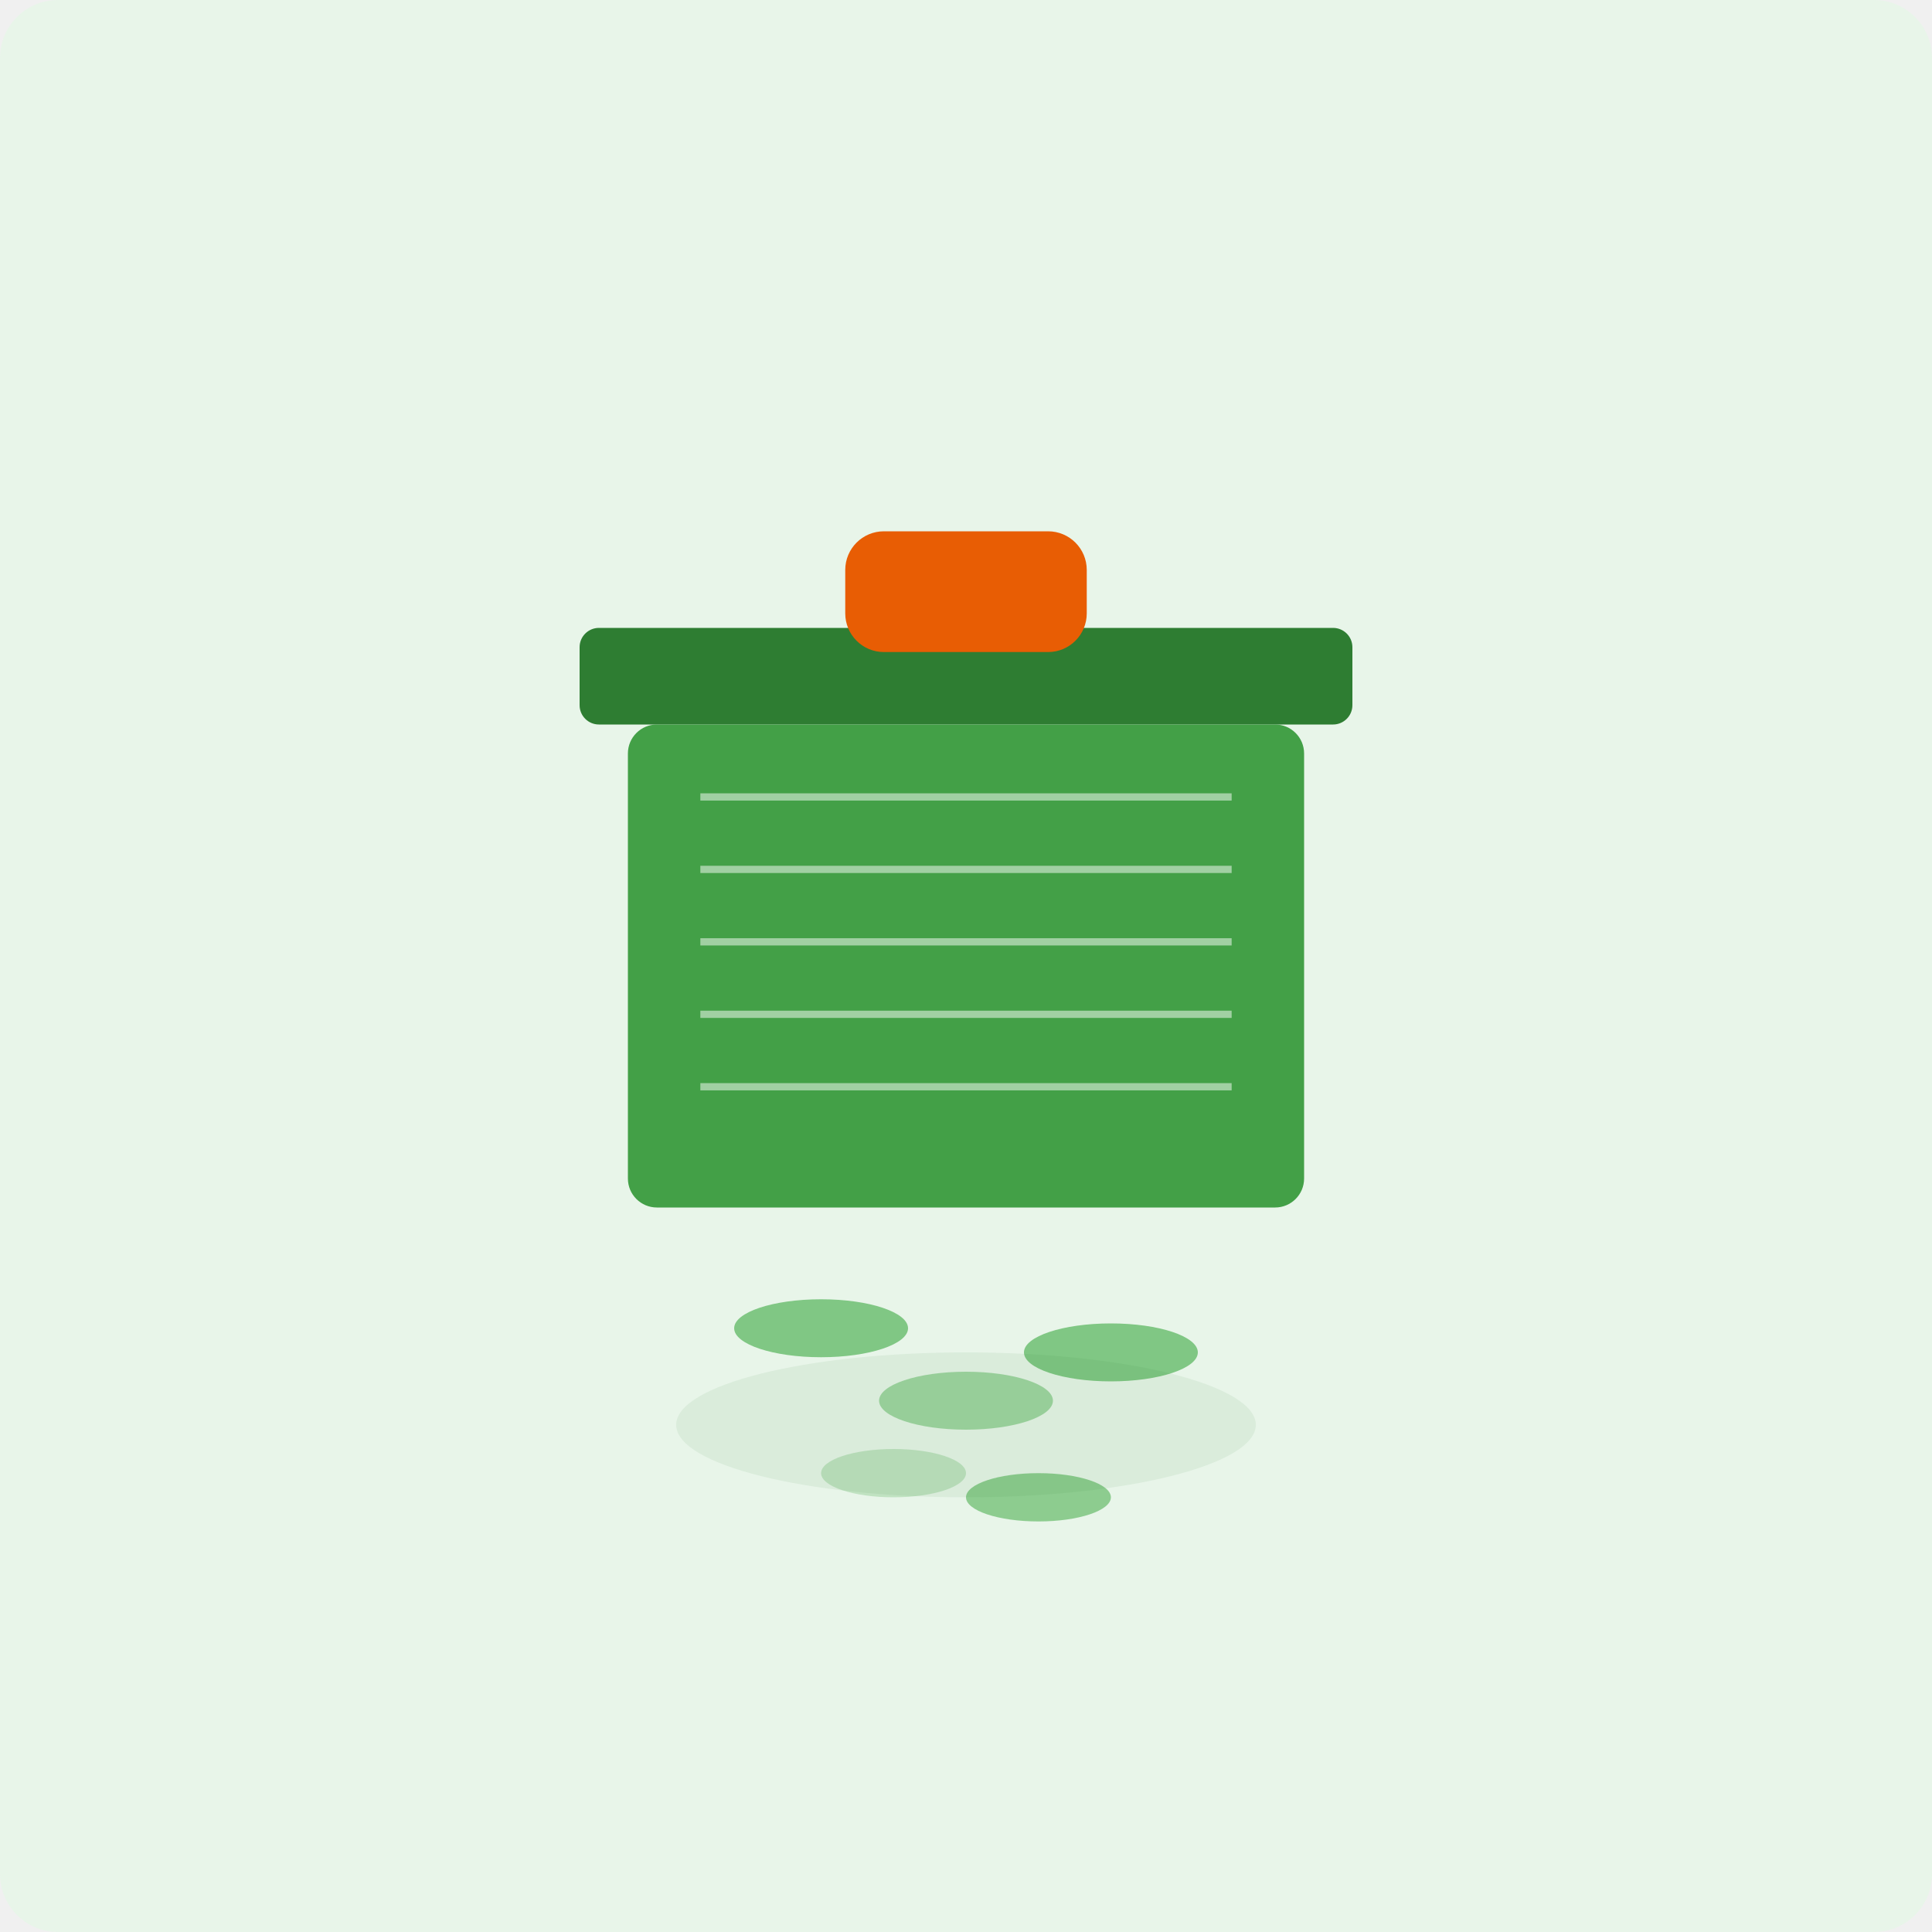
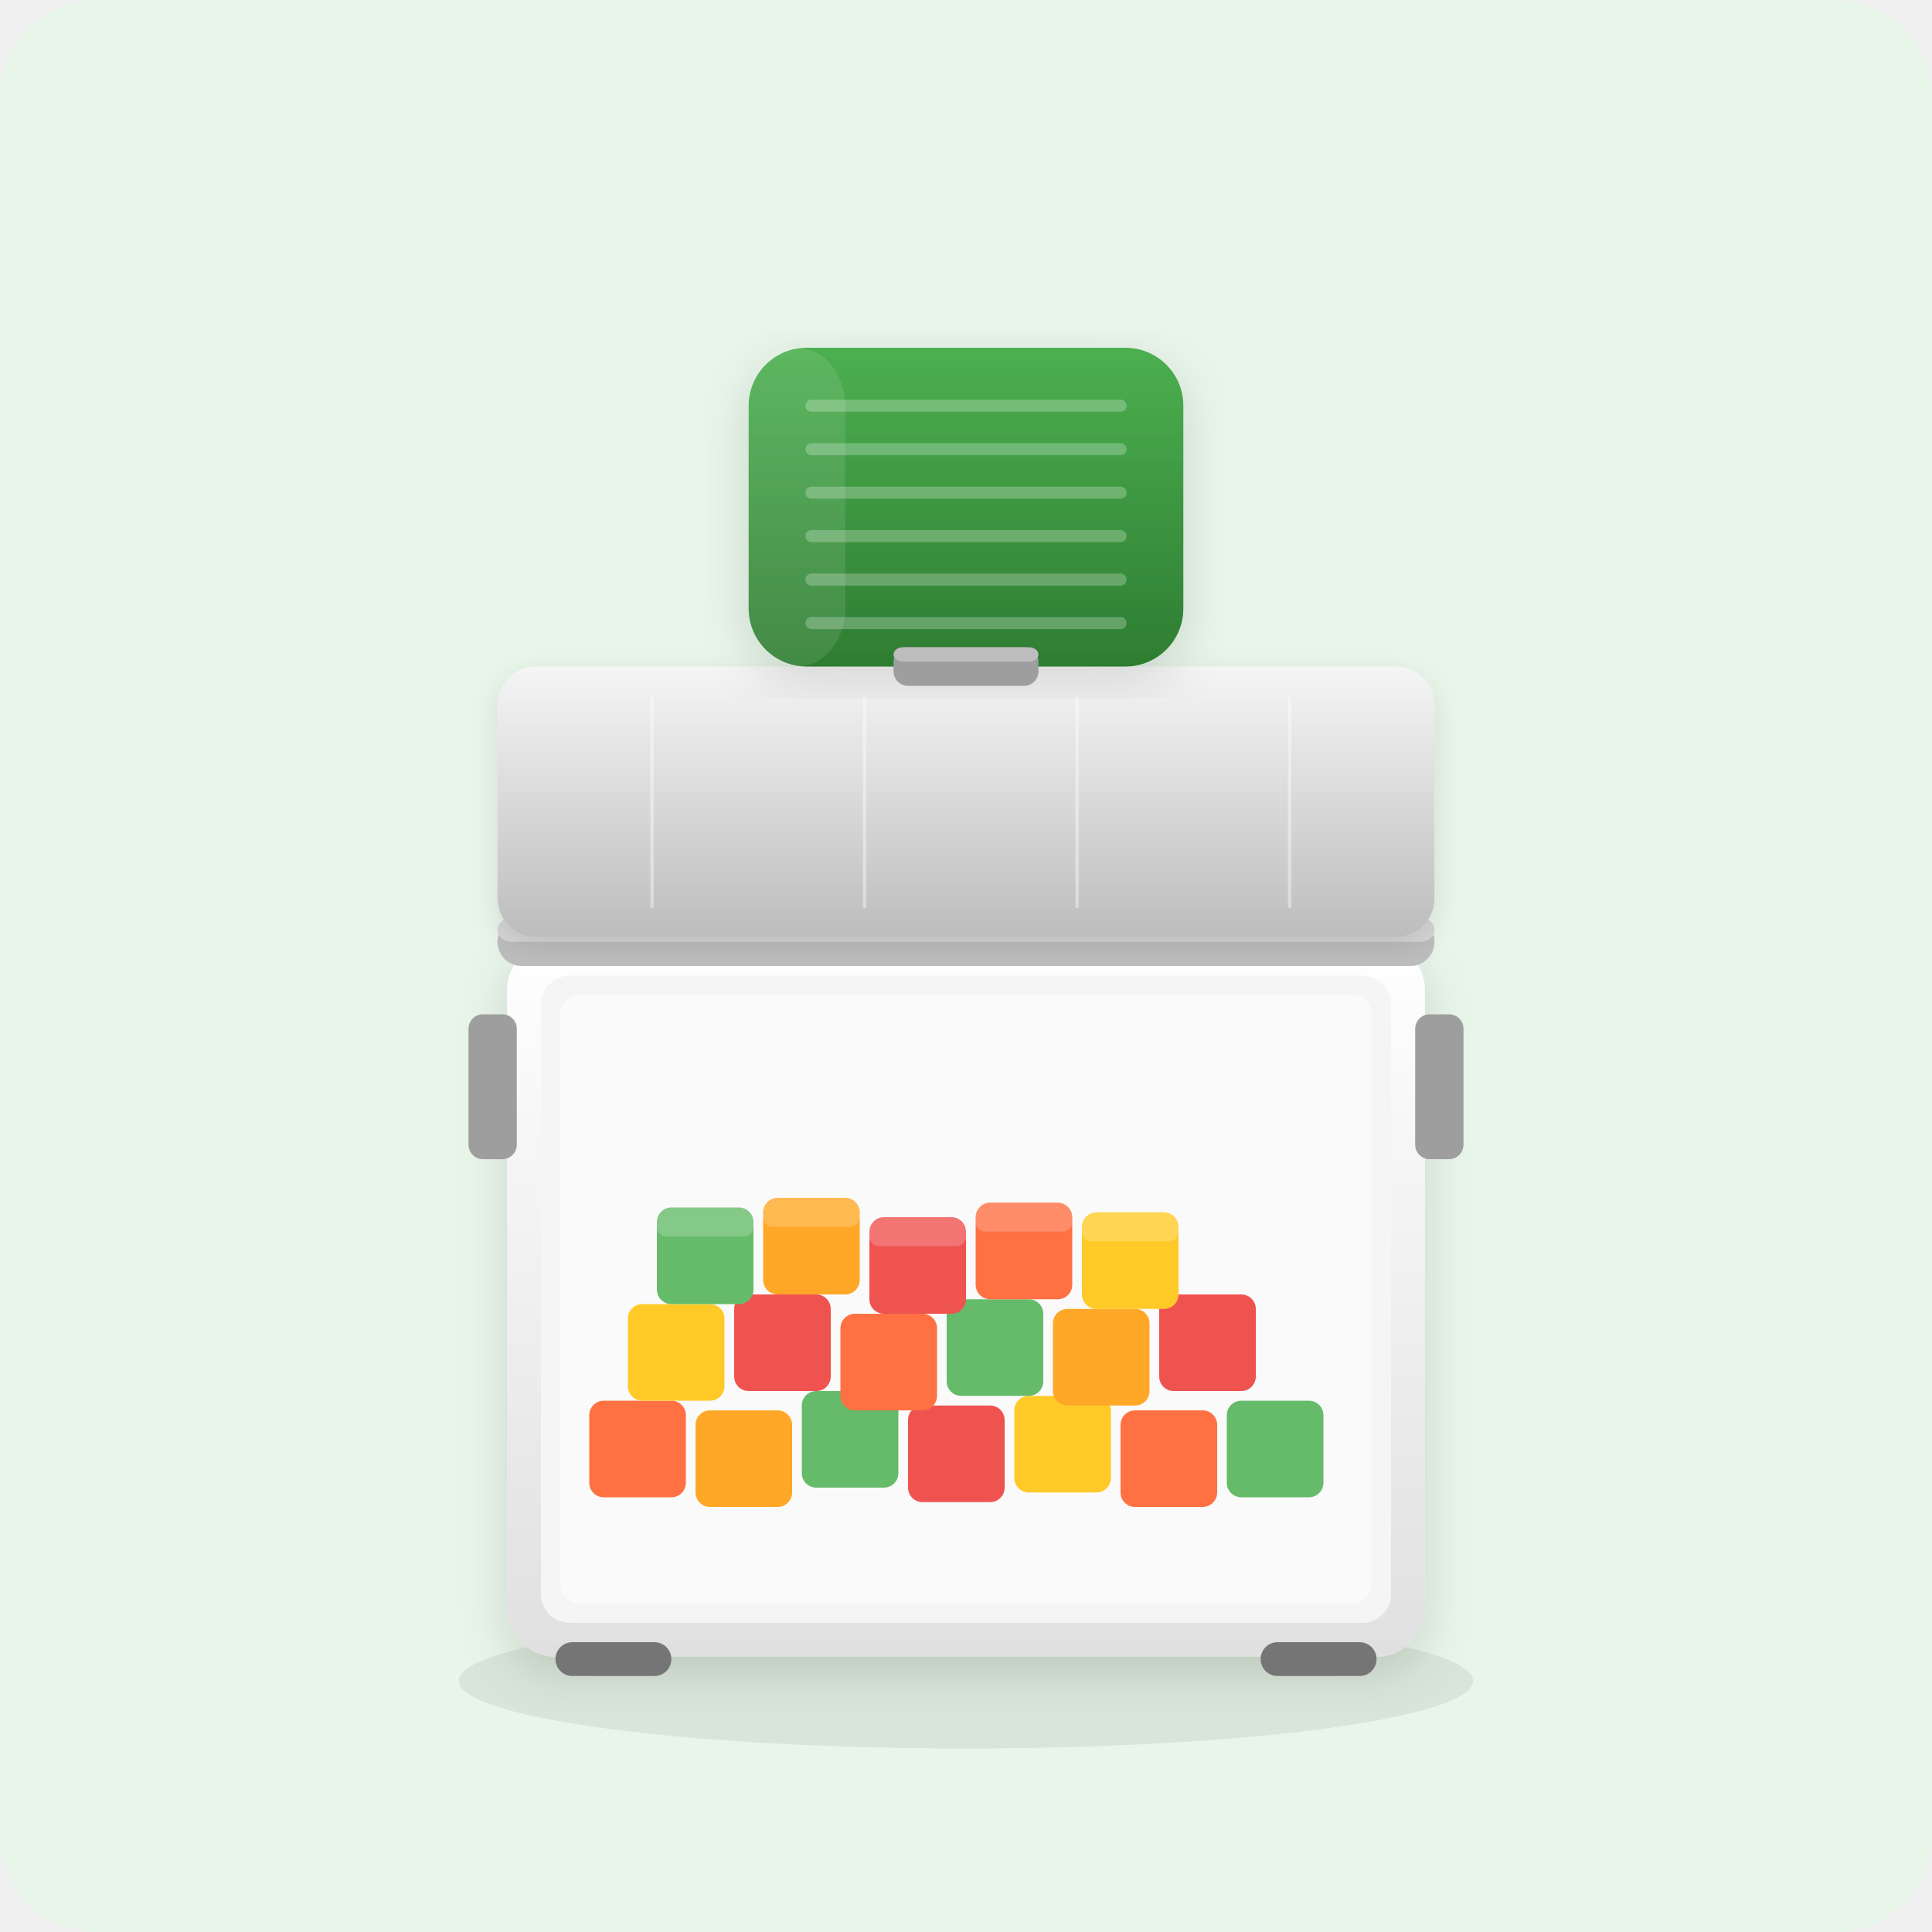
<svg xmlns="http://www.w3.org/2000/svg" viewBox="0 0 400 400" width="400" height="400">
-   <rect width="400" height="400" rx="12" fill="#E8F5E9" />
-   <rect x="120" y="130" width="160" height="20" rx="4" fill="#2E7D32" />
-   <rect x="130" y="150" width="140" height="100" rx="6" fill="#43A047" />
-   <line x1="145" y1="165" x2="255" y2="165" stroke="#fff" stroke-width="1.5" opacity="0.5" />
-   <line x1="145" y1="180" x2="255" y2="180" stroke="#fff" stroke-width="1.5" opacity="0.5" />
-   <line x1="145" y1="195" x2="255" y2="195" stroke="#fff" stroke-width="1.5" opacity="0.5" />
-   <line x1="145" y1="210" x2="255" y2="210" stroke="#fff" stroke-width="1.5" opacity="0.5" />
-   <line x1="145" y1="225" x2="255" y2="225" stroke="#fff" stroke-width="1.5" opacity="0.5" />
-   <rect x="175" y="110" width="50" height="25" rx="8" fill="#E85D04" />
-   <ellipse cx="170" cy="275" rx="18" ry="6" fill="#66BB6A" opacity="0.8" />
-   <ellipse cx="200" cy="290" rx="18" ry="6" fill="#81C784" opacity="0.7" />
-   <ellipse cx="230" cy="280" rx="18" ry="6" fill="#66BB6A" opacity="0.8" />
-   <ellipse cx="185" cy="305" rx="15" ry="5" fill="#A5D6A7" opacity="0.6" />
-   <ellipse cx="215" cy="310" rx="15" ry="5" fill="#66BB6A" opacity="0.7" />
-   <ellipse cx="200" cy="295" rx="60" ry="15" fill="#2E7D32" opacity="0.08" />
+   <defs>
+     <linearGradient id="body1" x1="0" y1="0" x2="0" y2="1">
+       <stop offset="0%" stop-color="#FFFFFF" />
+       <stop offset="100%" stop-color="#E0E0E0" />
+     </linearGradient>
+     <linearGradient id="lid1" x1="0" y1="0" x2="0" y2="1">
+       <stop offset="0%" stop-color="#F5F5F5" />
+       <stop offset="100%" stop-color="#BDBDBD" />
+     </linearGradient>
+     <linearGradient id="handle1" x1="0" y1="0" x2="0" y2="1">
+       <stop offset="0%" stop-color="#4CAF50" />
+       <stop offset="100%" stop-color="#2E7D32" />
+     </linearGradient>
+     <linearGradient id="blade1" x1="0" y1="0" x2="1" y2="0">
+       <stop offset="0%" stop-color="#CFD8DC" />
+       <stop offset="50%" stop-color="#ECEFF1" />
+       <stop offset="100%" stop-color="#B0BEC5" />
+     </linearGradient>
+     <filter id="sh1">
+       <feDropShadow dx="0" dy="3" stdDeviation="5" flood-color="#000" flood-opacity="0.13" />
+     </filter>
+     <filter id="sh1b">
+       <feDropShadow dx="0" dy="2" stdDeviation="3" flood-color="#000" flood-opacity="0.10" />
+     </filter>
+   </defs>
+   <rect width="400" height="400" rx="20" fill="#E8F5E9" />
+   <ellipse cx="200" cy="348" rx="105" ry="14" fill="rgba(0,0,0,0.07)" />
+   <rect x="105" y="195" width="190" height="148" rx="10" fill="url(#body1)" filter="url(#sh1)" />
+   <rect x="112" y="202" width="176" height="134" rx="6" fill="#F5F5F5" />
+   <rect x="116" y="206" width="168" height="126" rx="4" fill="#FAFAFA" />
+   <rect x="122" y="290" width="20" height="20" rx="3" fill="#FF7043" />
+   <rect x="144" y="292" width="20" height="20" rx="3" fill="#FFA726" />
+   <rect x="166" y="288" width="20" height="20" rx="3" fill="#66BB6A" />
+   <rect x="188" y="291" width="20" height="20" rx="3" fill="#EF5350" />
+   <rect x="210" y="289" width="20" height="20" rx="3" fill="#FFCA28" />
+   <rect x="232" y="292" width="20" height="20" rx="3" fill="#FF7043" />
+   <rect x="254" y="290" width="20" height="20" rx="3" fill="#66BB6A" />
+   <rect x="130" y="270" width="20" height="20" rx="3" fill="#FFCA28" />
+   <rect x="152" y="268" width="20" height="20" rx="3" fill="#EF5350" />
+   <rect x="174" y="272" width="20" height="20" rx="3" fill="#FF7043" />
+   <rect x="196" y="269" width="20" height="20" rx="3" fill="#66BB6A" />
+   <rect x="218" y="271" width="20" height="20" rx="3" fill="#FFA726" />
+   <rect x="240" y="268" width="20" height="20" rx="3" fill="#EF5350" />
+   <rect x="136" y="250" width="20" height="20" rx="3" fill="#66BB6A" />
+   <rect x="158" y="248" width="20" height="20" rx="3" fill="#FFA726" />
+   <rect x="180" y="252" width="20" height="20" rx="3" fill="#EF5350" />
+   <rect x="202" y="249" width="20" height="20" rx="3" fill="#FF7043" />
+   <rect x="224" y="251" width="20" height="20" rx="3" fill="#FFCA28" />
+   <rect x="136" y="250" width="20" height="6" rx="2" fill="white" opacity="0.2" />
+   <rect x="158" y="248" width="20" height="6" rx="2" fill="white" opacity="0.2" />
+   <rect x="180" y="252" width="20" height="6" rx="2" fill="white" opacity="0.2" />
+   <rect x="202" y="249" width="20" height="6" rx="2" fill="white" opacity="0.2" />
+   <rect x="224" y="251" width="20" height="6" rx="2" fill="white" opacity="0.2" />
+   <rect x="103" y="190" width="194" height="10" rx="5" fill="#BDBDBD" />
+   <rect x="103" y="190" width="194" height="5" rx="3" fill="#D5D5D5" />
+   <rect x="103" y="138" width="194" height="56" rx="8" fill="url(#lid1)" filter="url(#sh1b)" />
+   <line x1="135" y1="144" x2="135" y2="188" stroke="url(#blade1)" stroke-width="2" />
+   <line x1="157" y1="144" x2="157" y2="188" stroke="url(#blade1)" stroke-width="2" />
+   <line x1="179" y1="144" x2="179" y2="188" stroke="url(#blade1)" stroke-width="2" />
+   <line x1="201" y1="144" x2="201" y2="188" stroke="url(#blade1)" stroke-width="2" />
+   <line x1="223" y1="144" x2="223" y2="188" stroke="url(#blade1)" stroke-width="2" />
+   <line x1="245" y1="144" x2="245" y2="188" stroke="url(#blade1)" stroke-width="2" />
+   <line x1="267" y1="144" x2="267" y2="188" stroke="url(#blade1)" stroke-width="2" />
+   <line x1="109" y1="155" x2="291" y2="155" stroke="url(#blade1)" stroke-width="2" />
+   <line x1="109" y1="166" x2="291" y2="166" stroke="url(#blade1)" stroke-width="2" />
+   <line x1="109" y1="177" x2="291" y2="177" stroke="url(#blade1)" stroke-width="2" />
+   <line x1="135" y1="144" x2="135" y2="188" stroke="white" stroke-width="0.7" opacity="0.4" />
+   <line x1="179" y1="144" x2="179" y2="188" stroke="white" stroke-width="0.7" opacity="0.4" />
+   <line x1="223" y1="144" x2="223" y2="188" stroke="white" stroke-width="0.7" opacity="0.4" />
+   <line x1="267" y1="144" x2="267" y2="188" stroke="white" stroke-width="0.7" opacity="0.4" />
+   <rect x="155" y="72" width="90" height="66" rx="12" fill="url(#handle1)" filter="url(#sh1)" />
+   <line x1="168" y1="84" x2="232" y2="84" stroke="rgba(255,255,255,0.25)" stroke-width="2.5" stroke-linecap="round" />
+   <line x1="168" y1="93" x2="232" y2="93" stroke="rgba(255,255,255,0.25)" stroke-width="2.5" stroke-linecap="round" />
+   <line x1="168" y1="102" x2="232" y2="102" stroke="rgba(255,255,255,0.25)" stroke-width="2.5" stroke-linecap="round" />
+   <line x1="168" y1="111" x2="232" y2="111" stroke="rgba(255,255,255,0.25)" stroke-width="2.5" stroke-linecap="round" />
+   <line x1="168" y1="120" x2="232" y2="120" stroke="rgba(255,255,255,0.25)" stroke-width="2.5" stroke-linecap="round" />
+   <line x1="168" y1="129" x2="232" y2="129" stroke="rgba(255,255,255,0.25)" stroke-width="2.5" stroke-linecap="round" />
+   <rect x="155" y="72" width="20" height="66" rx="12" fill="white" opacity="0.1" />
+   <rect x="185" y="134" width="30" height="8" rx="3" fill="#9E9E9E" />
+   <rect x="185" y="134" width="30" height="3" rx="2" fill="#BDBDBD" />
+   <rect x="115" y="340" width="24" height="7" rx="3.5" fill="#757575" />
+   <rect x="261" y="340" width="24" height="7" rx="3.5" fill="#757575" />
+   <rect x="97" y="210" width="10" height="30" rx="3" fill="#9E9E9E" />
+   <rect x="293" y="210" width="10" height="30" rx="3" fill="#9E9E9E" />
</svg>
